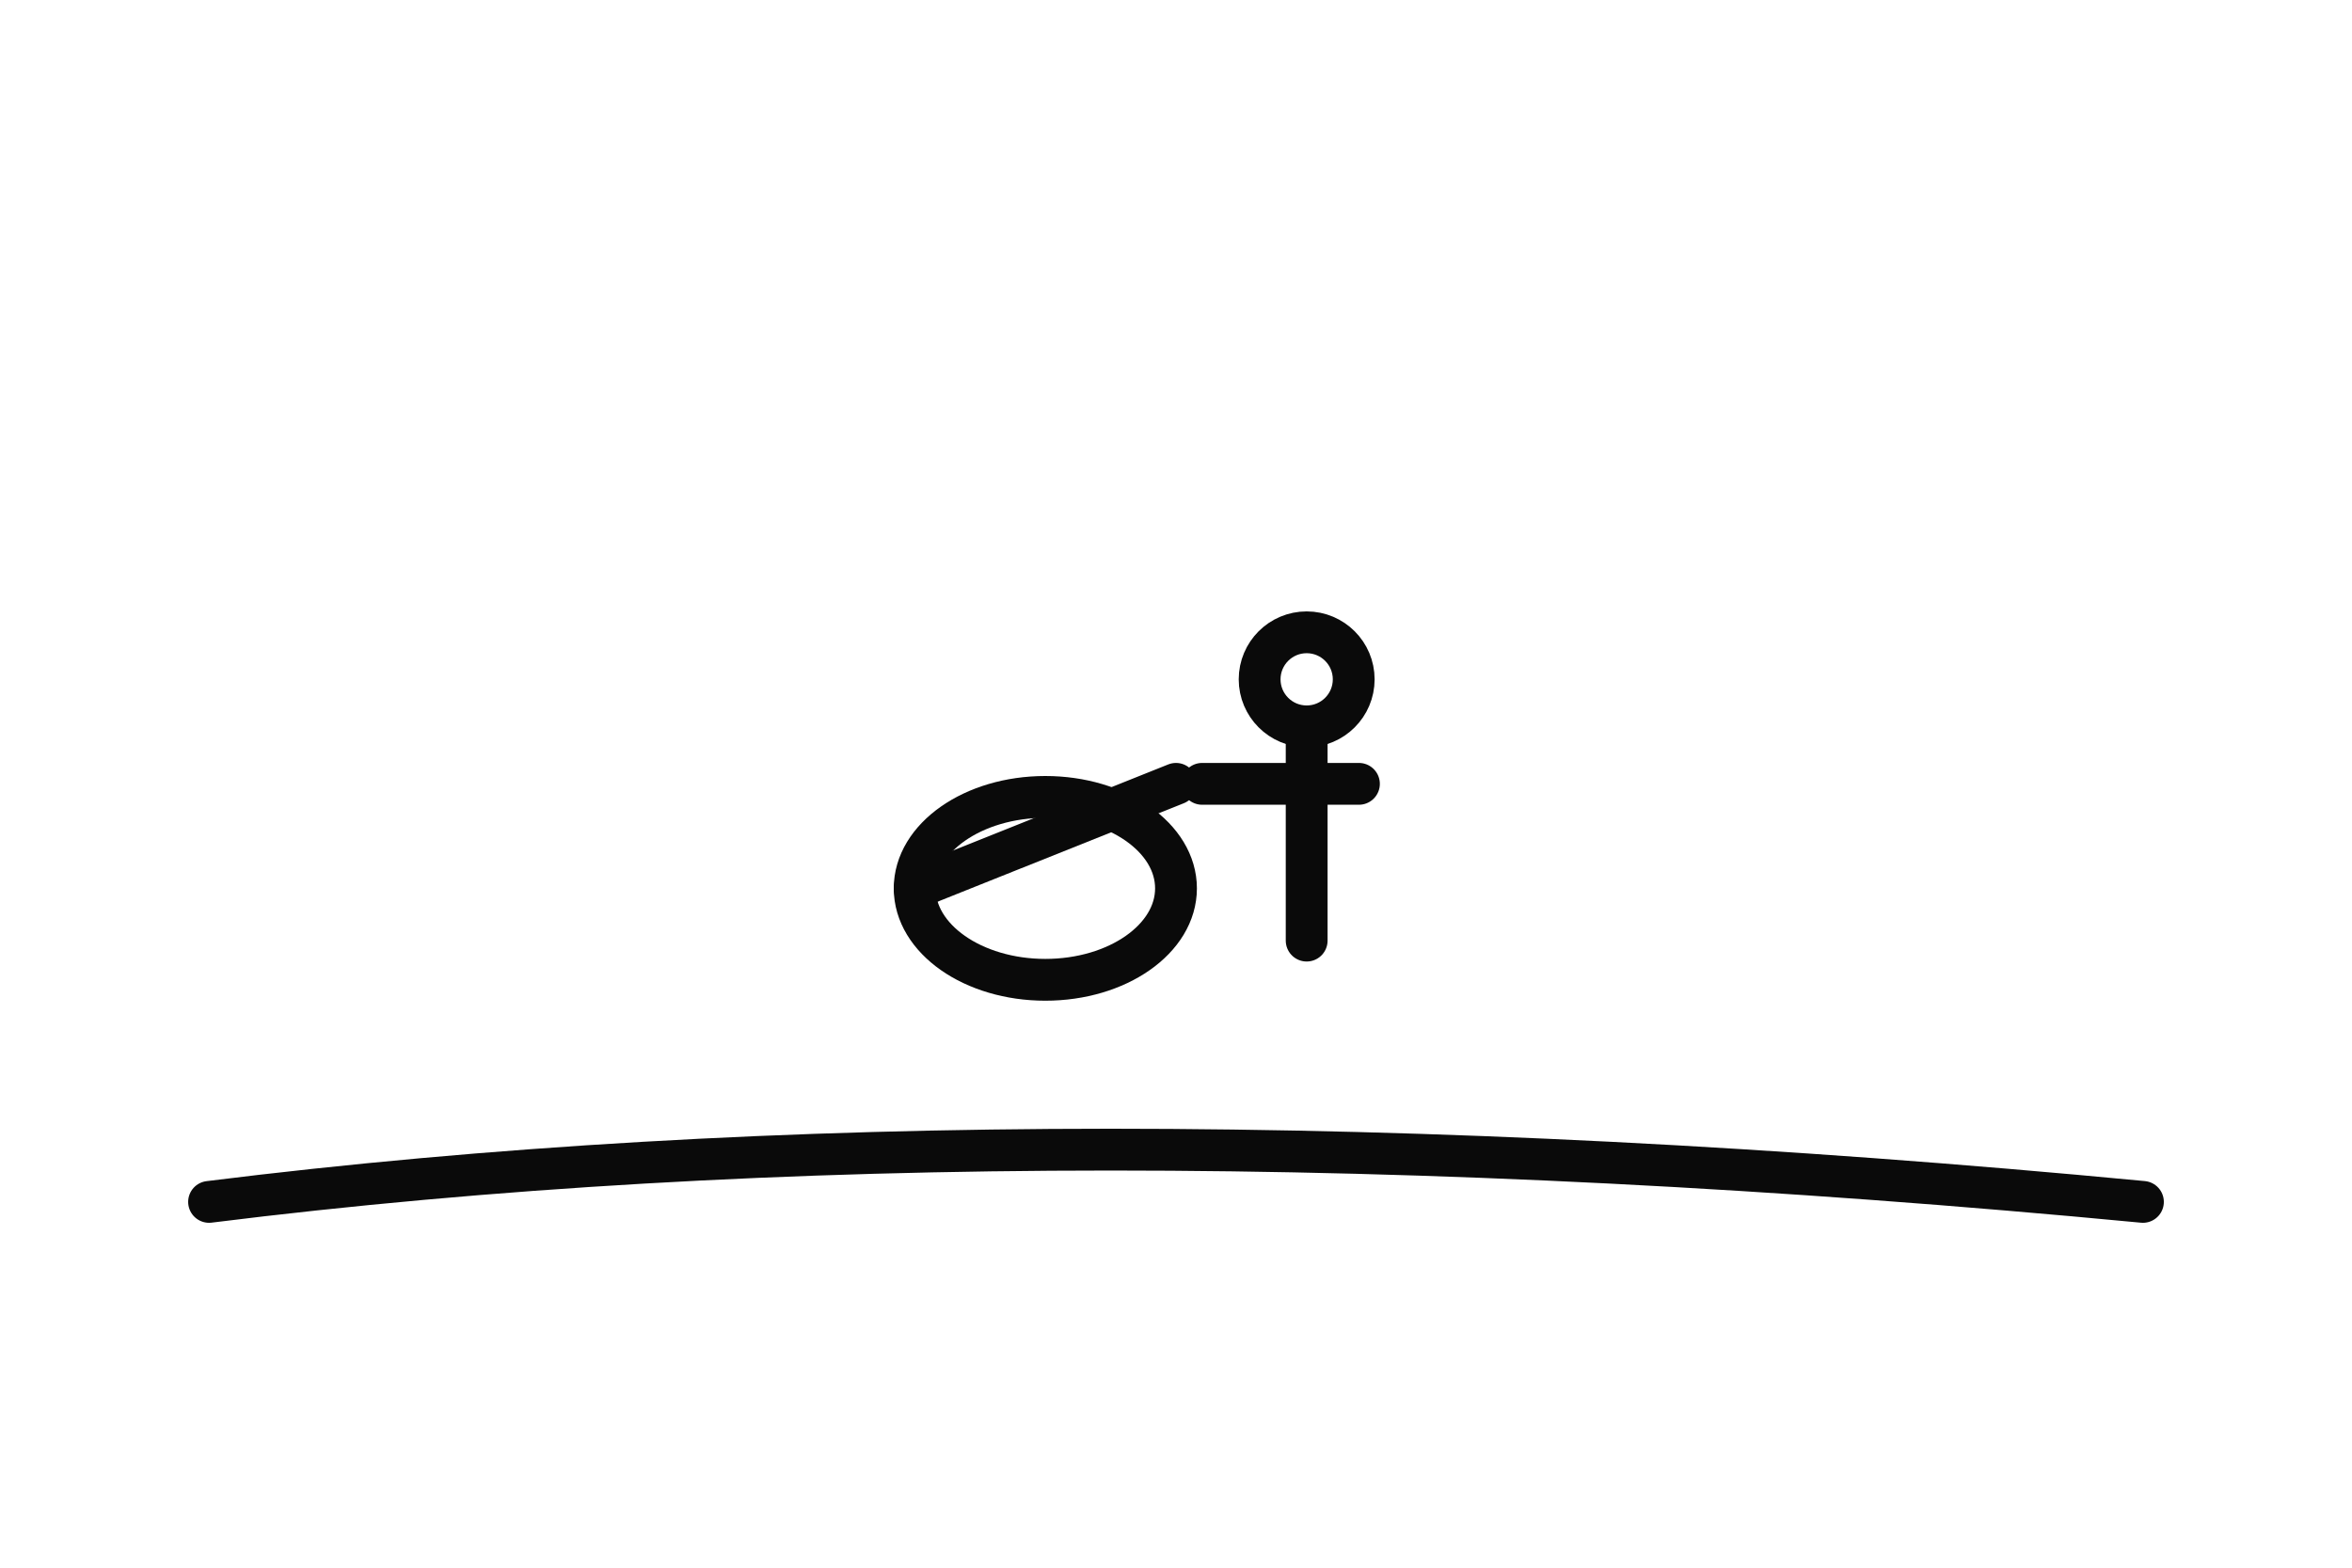
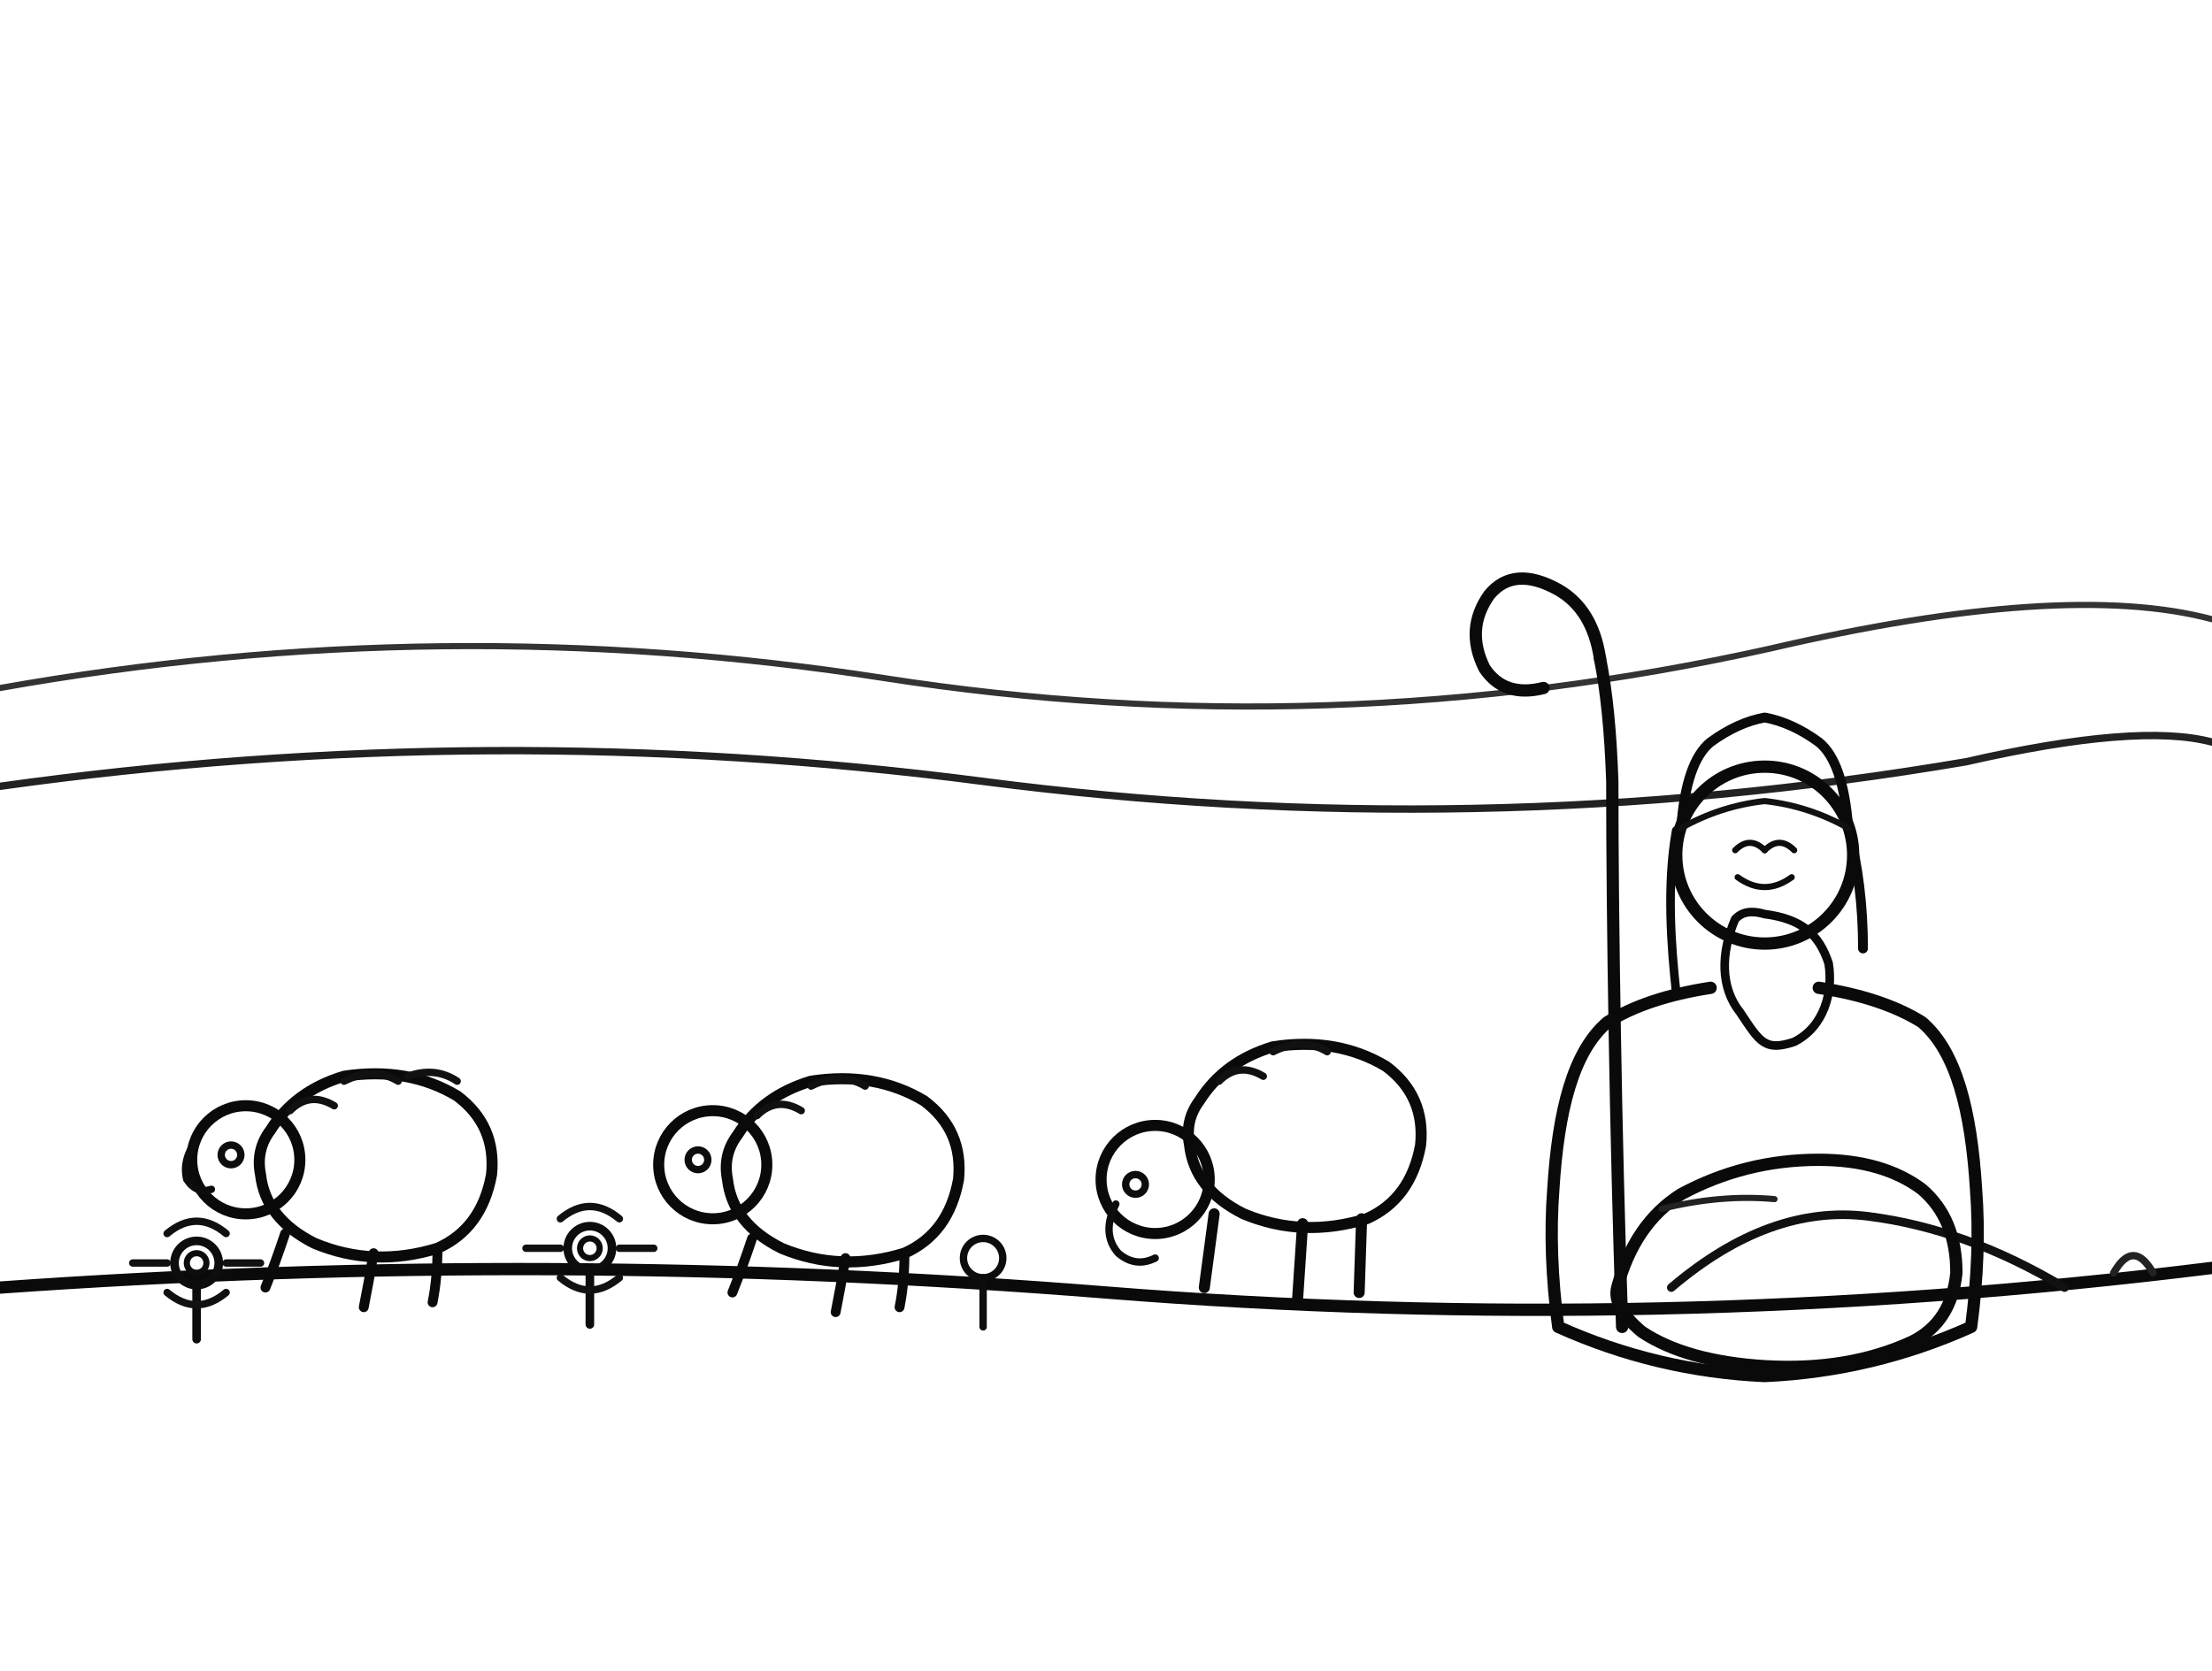
- <svg xmlns="http://www.w3.org/2000/svg" viewBox="0 0 900 600" width="900" height="600" aria-hidden="true">
-   <g fill="none" stroke="#0a0a0a" stroke-width="16" stroke-linecap="round" stroke-linejoin="round">
-     <path d="M80 460 Q400 420 820 460" />
-     <circle cx="500" cy="260" r="18" />
-     <line x1="500" y1="278" x2="500" y2="360" />
-     <path d="M460 300 L520 300" />
-     <ellipse cx="400" cy="340" rx="50" ry="35" />
-     <path d="M350 340 L450 300" />
-   </g>
+ <svg xmlns="http://www.w3.org/2000/svg" viewBox="0 0 900 680" width="900" height="680" aria-hidden="true">
+   <path d="M0,280 Q180,248 360,276 Q540,304 720,264 Q840,236 900,252" fill="none" stroke="#333" stroke-width="2.5" stroke-linecap="round" stroke-linejoin="round" />
+   <path d="M0,320 Q200,292 400,318 Q600,344 800,310 Q870,294 900,302" fill="none" stroke="#222" stroke-width="3" stroke-linecap="round" stroke-linejoin="round" />
+   <path d="M0,524 Q225,508 450,526 Q675,544 900,516" fill="none" stroke="#0a0a0a" stroke-width="5" stroke-linecap="round" stroke-linejoin="round" />
+   <path d="M680,524 Q720,490 760,495 Q800,500 840,524" fill="none" stroke="#111" stroke-width="3.5" stroke-linecap="round" stroke-linejoin="round" />
+   <circle cx="80" cy="514" r="9" fill="none" stroke="#0d0d0d" stroke-width="3.5" />
+   <circle cx="80" cy="514" r="4" fill="none" stroke="#0d0d0d" stroke-width="2.5" />
+   <line x1="80" y1="523" x2="80" y2="545" stroke="#0d0d0d" stroke-width="3.5" stroke-linecap="round" />
+   <path d="M68,502 Q80,492 92,502" fill="none" stroke="#111" stroke-width="3" stroke-linecap="round" />
+   <path d="M68,526 Q80,536 92,526" fill="none" stroke="#111" stroke-width="3" stroke-linecap="round" />
+   <line x1="68" y1="514" x2="54" y2="514" stroke="#111" stroke-width="3" stroke-linecap="round" />
+   <line x1="92" y1="514" x2="106" y2="514" stroke="#111" stroke-width="3" stroke-linecap="round" />
+   <circle cx="240" cy="508" r="9" fill="none" stroke="#0d0d0d" stroke-width="3.5" />
+   <circle cx="240" cy="508" r="4" fill="none" stroke="#0d0d0d" stroke-width="2.5" />
+   <line x1="240" y1="517" x2="240" y2="539" stroke="#0d0d0d" stroke-width="3.5" stroke-linecap="round" />
+   <path d="M228,496 Q240,486 252,496" fill="none" stroke="#111" stroke-width="3" stroke-linecap="round" />
+   <path d="M228,520 Q240,530 252,520" fill="none" stroke="#111" stroke-width="3" stroke-linecap="round" />
+   <line x1="228" y1="508" x2="214" y2="508" stroke="#111" stroke-width="3" stroke-linecap="round" />
+   <line x1="252" y1="508" x2="266" y2="508" stroke="#111" stroke-width="3" stroke-linecap="round" />
+   <circle cx="400" cy="512" r="8" fill="none" stroke="#0d0d0d" stroke-width="3" />
+   <line x1="400" y1="520" x2="400" y2="540" stroke="#0d0d0d" stroke-width="3" stroke-linecap="round" />
+   <path d="M110,460 Q120,444 140,438 Q166,434 186,446 Q202,458 200,478 Q196,500 178,508 Q152,516 128,506 Q108,496 106,478 Q104,468 110,460" fill="none" stroke="#0a0a0a" stroke-width="4.5" stroke-linecap="round" stroke-linejoin="round" />
+   <path d="M118,452 Q126,444 136,450" fill="none" stroke="#111" stroke-width="3" stroke-linecap="round" />
+   <path d="M140,440 Q152,434 162,440" fill="none" stroke="#111" stroke-width="3" stroke-linecap="round" />
+   <path d="M166,438 Q177,434 186,440" fill="none" stroke="#111" stroke-width="3" stroke-linecap="round" />
+   <circle cx="100" cy="472" r="22" fill="none" stroke="#0a0a0a" stroke-width="4.5" />
+   <path d="M80,464 Q74,472 76,480 Q80,486 86,484" fill="none" stroke="#0d0d0d" stroke-width="3" stroke-linecap="round" />
+   <circle cx="94" cy="470" r="4" fill="none" stroke="#0d0d0d" stroke-width="3" />
+   <path d="M116,502 Q112,514 108,524" fill="none" stroke="#0a0a0a" stroke-width="4" stroke-linecap="round" />
+   <path d="M152,510 Q150,522 148,532" fill="none" stroke="#0a0a0a" stroke-width="4" stroke-linecap="round" />
+   <path d="M178,508 Q178,520 176,530" fill="none" stroke="#0a0a0a" stroke-width="4" stroke-linecap="round" />
+   <path d="M300,462 Q310,446 330,440 Q356,436 376,448 Q392,460 390,480 Q386,502 368,510 Q342,518 318,508 Q298,498 296,480 Q294,470 300,462" fill="none" stroke="#0a0a0a" stroke-width="4.5" stroke-linecap="round" stroke-linejoin="round" />
+   <path d="M308,454 Q316,446 326,452" fill="none" stroke="#111" stroke-width="3" stroke-linecap="round" />
+   <path d="M330,442 Q342,436 352,442" fill="none" stroke="#111" stroke-width="3" stroke-linecap="round" />
+   <circle cx="290" cy="474" r="22" fill="none" stroke="#0a0a0a" stroke-width="4.5" />
+   <circle cx="284" cy="472" r="4" fill="none" stroke="#0d0d0d" stroke-width="3" />
+   <path d="M306,504 Q302,516 298,526" fill="none" stroke="#0a0a0a" stroke-width="4" stroke-linecap="round" />
+   <path d="M344,512 Q342,524 340,534" fill="none" stroke="#0a0a0a" stroke-width="4" stroke-linecap="round" />
+   <path d="M368,510 Q368,522 366,532" fill="none" stroke="#0a0a0a" stroke-width="4" stroke-linecap="round" />
+   <path d="M488,448 Q498,432 518,426 Q544,422 564,434 Q580,446 578,466 Q574,488 556,496 Q530,504 506,494 Q486,484 484,466 Q482,456 488,448" fill="none" stroke="#0a0a0a" stroke-width="4.5" stroke-linecap="round" stroke-linejoin="round" />
+   <path d="M496,440 Q504,432 514,438" fill="none" stroke="#111" stroke-width="3" stroke-linecap="round" />
+   <path d="M518,428 Q530,422 540,428" fill="none" stroke="#111" stroke-width="3" stroke-linecap="round" />
+   <circle cx="470" cy="480" r="22" fill="none" stroke="#0a0a0a" stroke-width="4.5" />
+   <path d="M454,490 Q448,502 455,510 Q462,516 470,512" fill="none" stroke="#0d0d0d" stroke-width="3" stroke-linecap="round" />
+   <circle cx="462" cy="482" r="4" fill="none" stroke="#0d0d0d" stroke-width="3" />
+   <line x1="494" y1="494" x2="490" y2="524" stroke="#0a0a0a" stroke-width="4.5" stroke-linecap="round" />
+   <line x1="530" y1="498" x2="528" y2="528" stroke="#0a0a0a" stroke-width="4.5" stroke-linecap="round" />
+   <line x1="554" y1="496" x2="553" y2="526" stroke="#0a0a0a" stroke-width="4.5" stroke-linecap="round" />
+   <path d="M658,524 Q665,498 684,486 Q710,472 740,472 Q766,472 782,484 Q796,496 796,518 Q794,538 778,546 Q752,558 718,556 Q686,554 668,542 Q656,532 658,524" fill="none" stroke="#0a0a0a" stroke-width="5" stroke-linecap="round" stroke-linejoin="round" />
+   <path d="M676,492 Q700,486 722,488" fill="none" stroke="#222" stroke-width="2.5" stroke-linecap="round" />
+   <circle cx="718" cy="348" r="36" fill="none" stroke="#0a0a0a" stroke-width="5" />
+   <path d="M684,337 Q686,310 696,302 Q707,294 718,292 Q729,294 740,302 Q750,310 752,337 Q758,360 758,386" fill="none" stroke="#0a0a0a" stroke-width="4" stroke-linecap="round" stroke-linejoin="round" />
+   <path d="M682,338 C678,360 680,386 682,404" fill="none" stroke="#0a0a0a" stroke-width="3.5" stroke-linecap="round" stroke-linejoin="round" />
+   <path d="M684,337 Q700,328 718,326 Q736,328 752,337" fill="none" stroke="#111" stroke-width="2.5" stroke-linecap="round" stroke-linejoin="round" />
+   <path d="M706,374 C700,388 700,402 708,412 C716,424 718,428 730,424 C742,418 746,404 744,392 C740,380 733,374 718,372 C711,370 708,372 706,374" fill="none" stroke="#0a0a0a" stroke-width="3.5" stroke-linecap="round" stroke-linejoin="round" />
+   <path d="M706,346 Q712,340 718,346" fill="none" stroke="#0d0d0d" stroke-width="2.5" stroke-linecap="round" />
+   <path d="M718,346 Q724,340 730,346" fill="none" stroke="#0d0d0d" stroke-width="2.5" stroke-linecap="round" />
+   <path d="M707,357 Q718,365 729,357" fill="none" stroke="#0d0d0d" stroke-width="2.5" stroke-linecap="round" />
+   <path d="M696,402 Q670,406 654,416 C640,428 634,452 632,484 Q630,510 634,540 Q674,558 718,560 Q762,558 802,540 Q806,510 804,484 C802,452 796,428 782,416 Q766,406 740,402" fill="none" stroke="#0a0a0a" stroke-width="5" stroke-linecap="round" stroke-linejoin="round" />
+   <path d="M660,540 Q658,480 657,420 Q656,362 656,318 Q655,288 651,268" fill="none" stroke="#0a0a0a" stroke-width="5" stroke-linecap="round" stroke-linejoin="round" />
+   <path d="M651,268 Q648,248 634,240 Q616,230 606,242 Q596,256 604,272 Q612,284 628,280" fill="none" stroke="#0a0a0a" stroke-width="5" stroke-linecap="round" stroke-linejoin="round" />
+   <path d="M460" y1="530" fill="none" stroke="none" />
+   <path d="M860,518 Q868,504 876,518" fill="none" stroke="#222" stroke-width="3" stroke-linecap="round" />
</svg>
